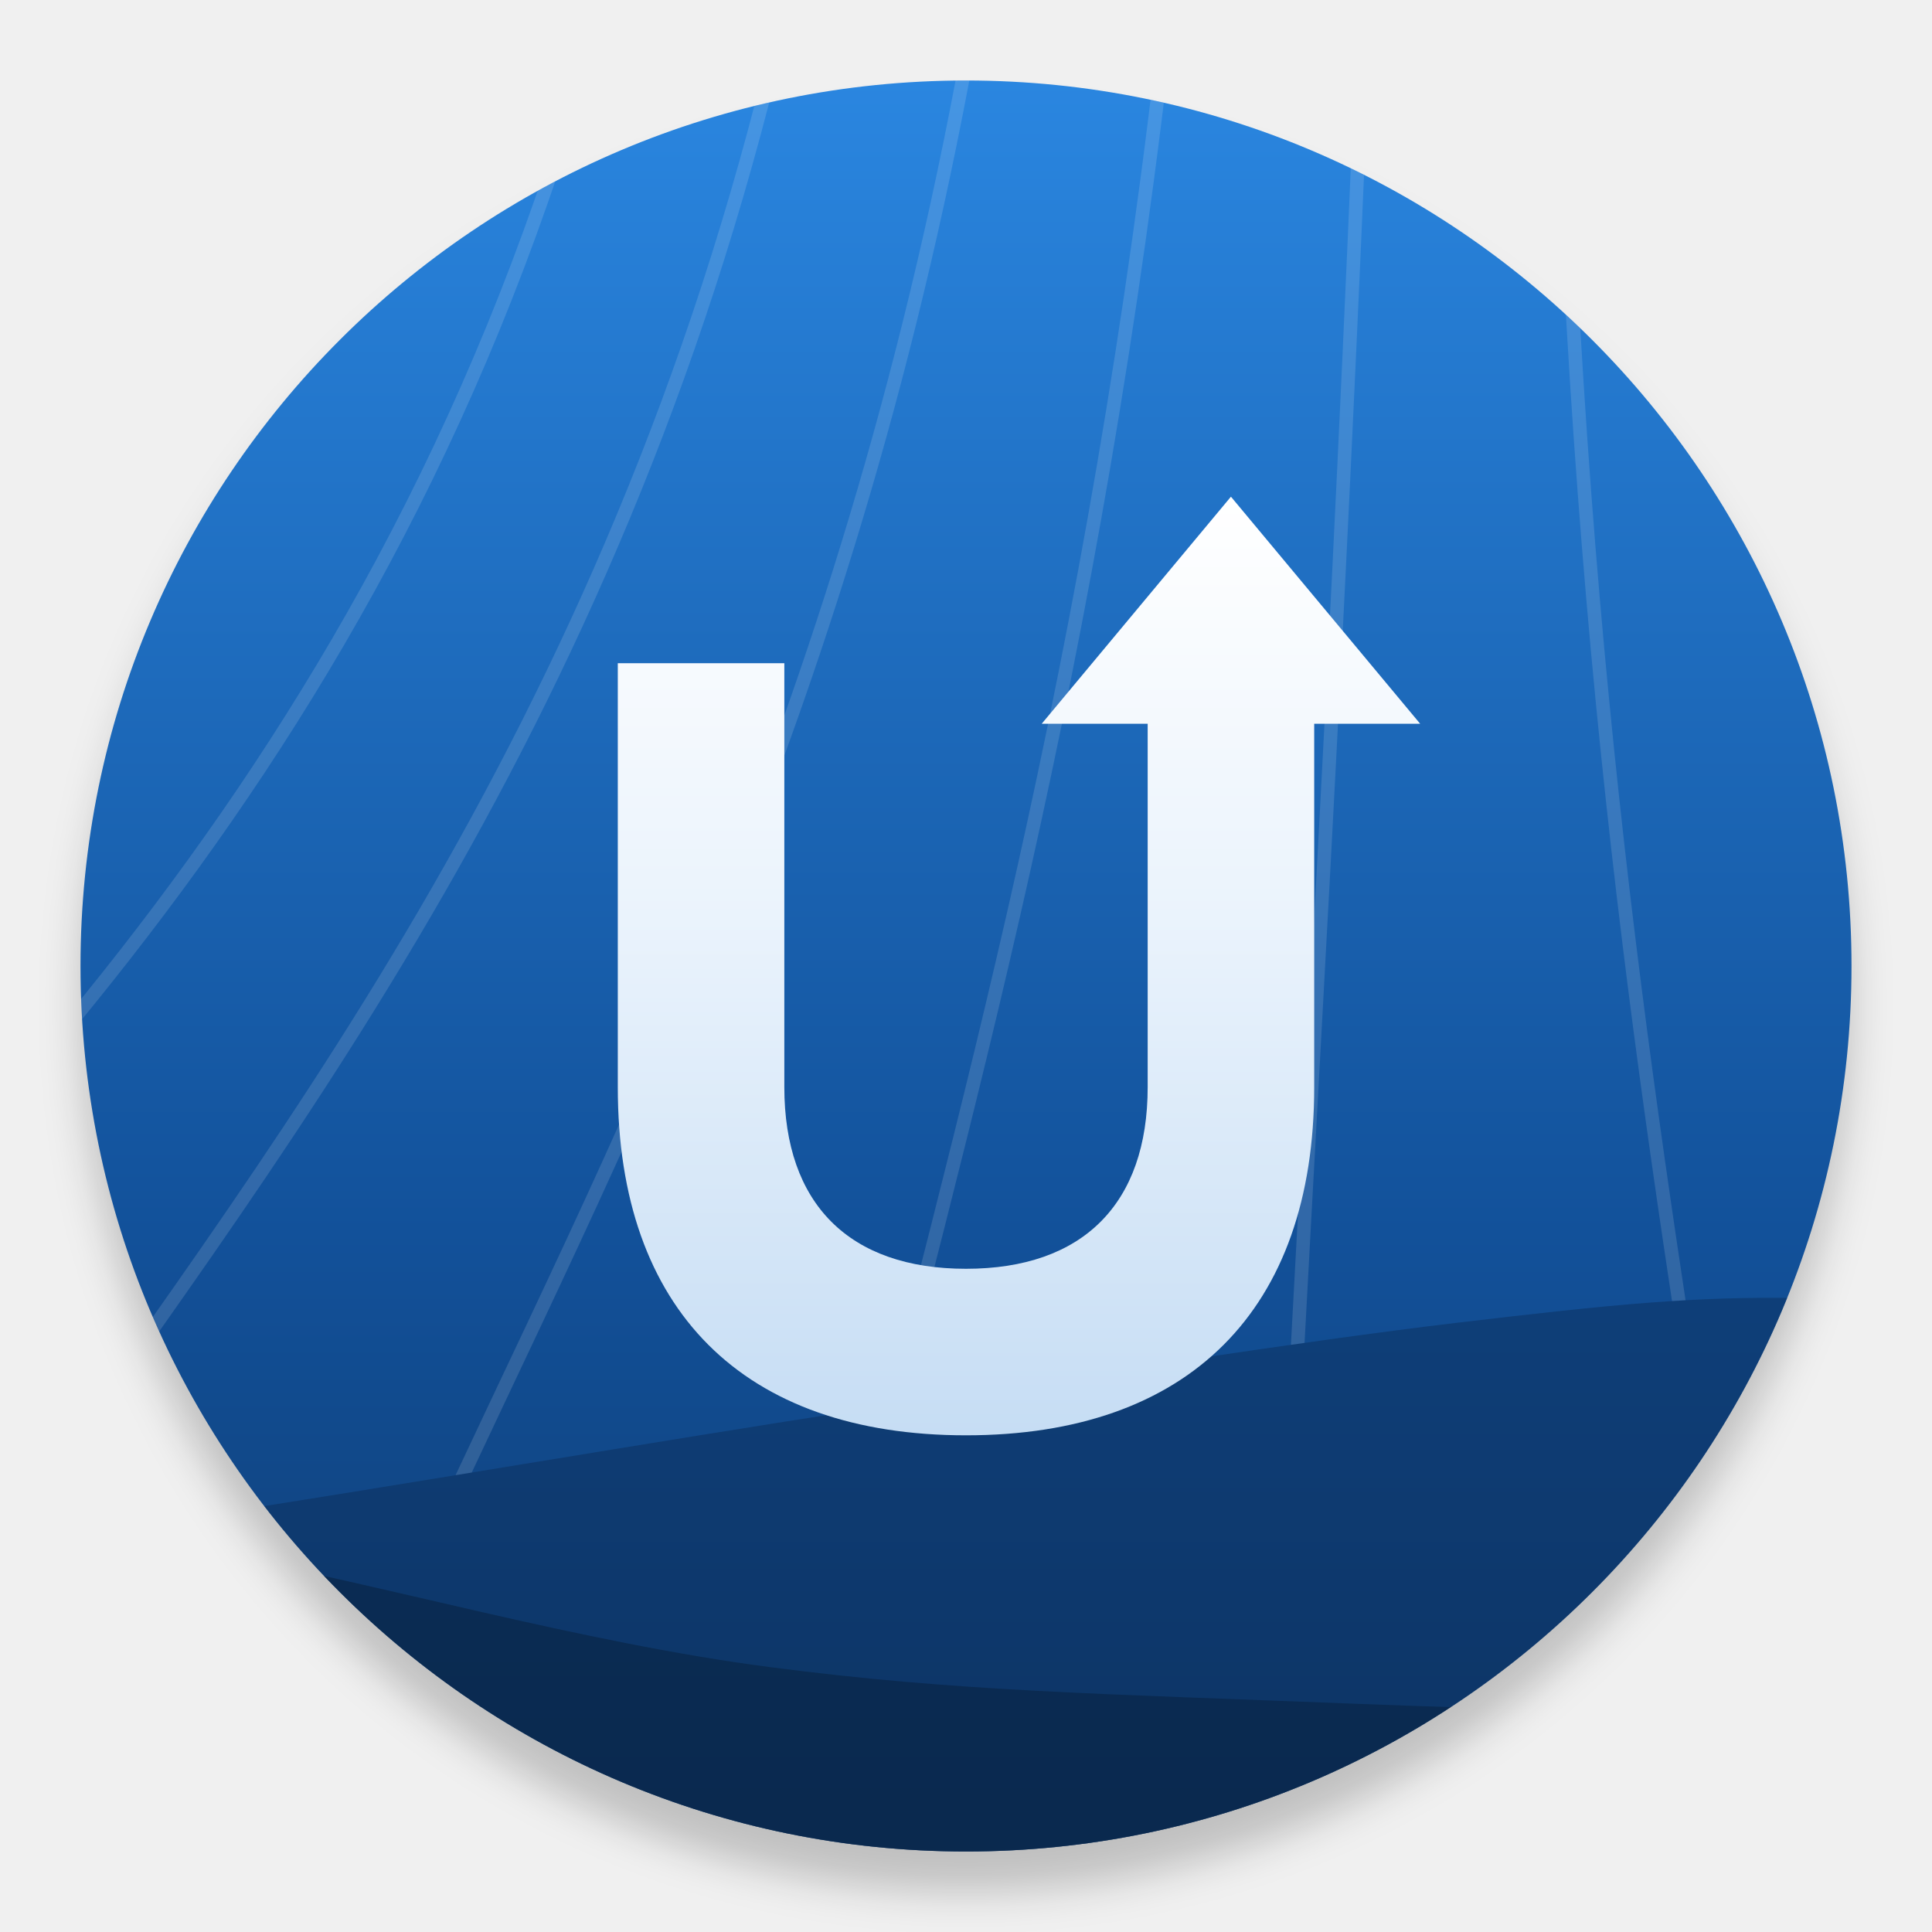
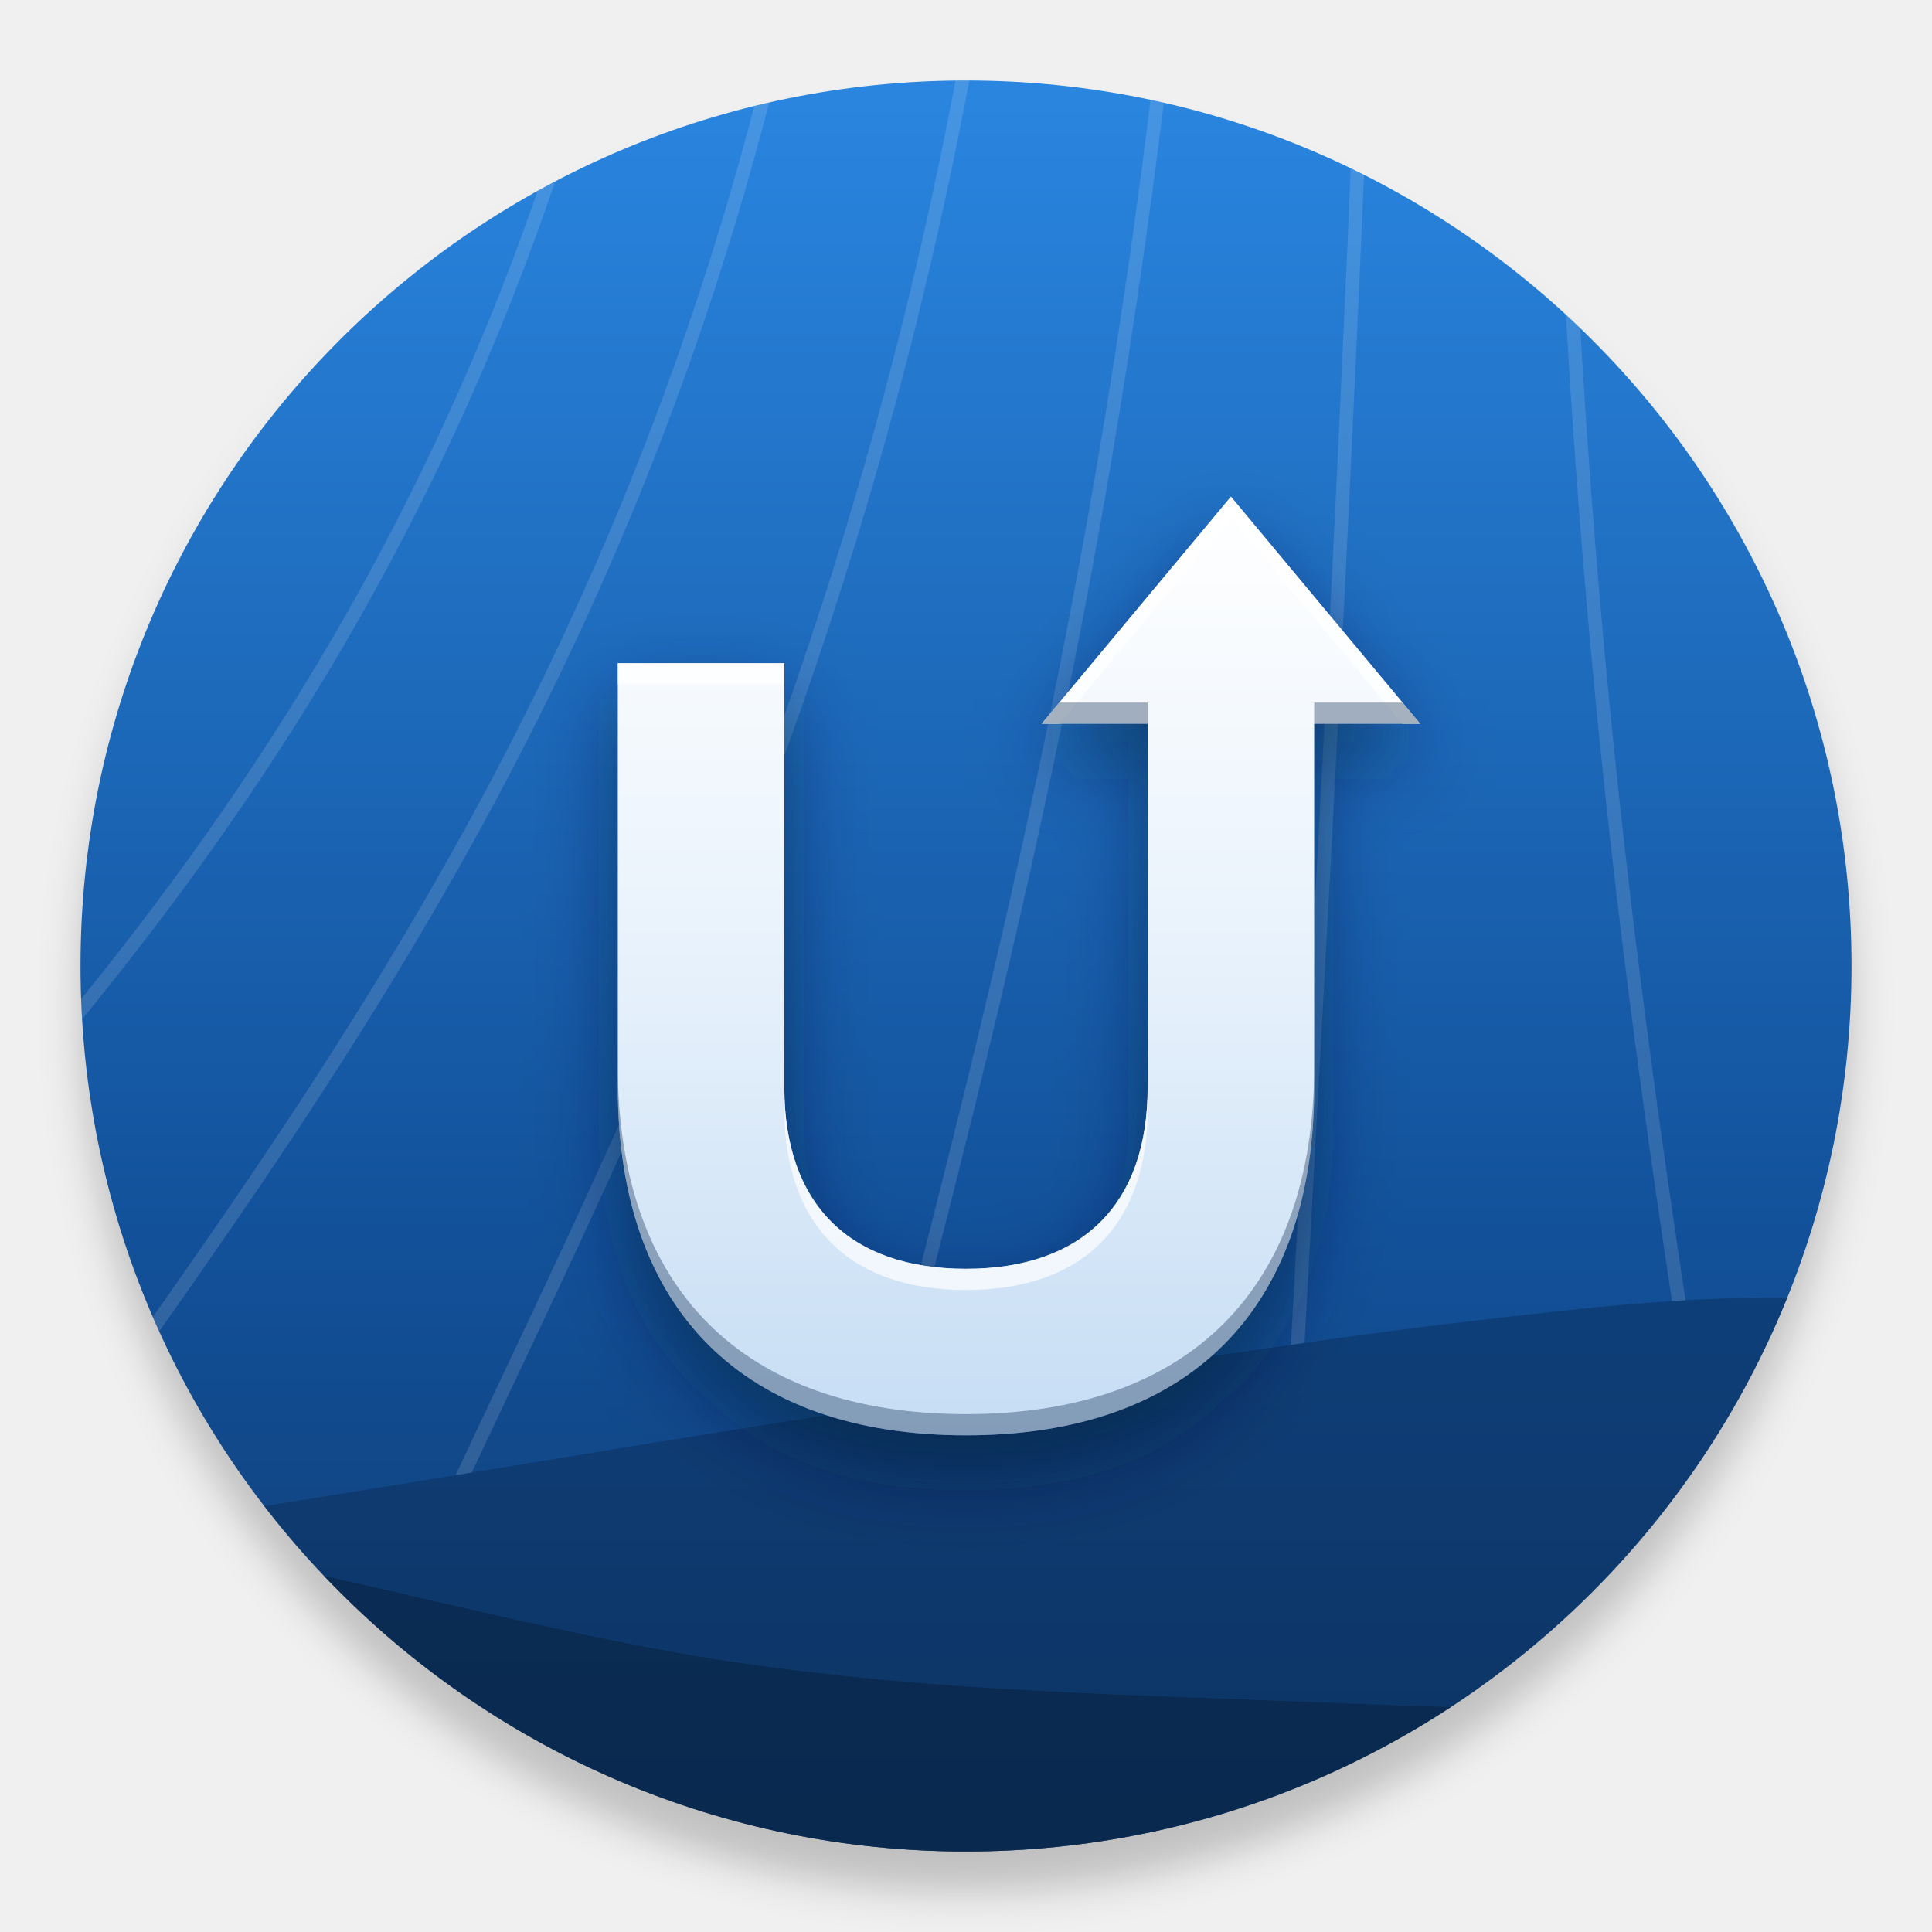
<svg xmlns="http://www.w3.org/2000/svg" width="48" height="48" viewBox="0 0 48 48" role="img" aria-label="Updraft legacy round Android launcher icon">
  <defs>
    <clipPath id="tile">
      <circle cx="24" cy="24" r="22" />
    </clipPath>
    <filter id="shadow" x="-10%" y="-10%" width="120%" height="130%">
      <feGaussianBlur stdDeviation="0.5" />
    </filter>
  </defs>
  <g transform="translate(0 1)" filter="url(#shadow)" opacity="0.2">
    <circle cx="24" cy="24" r="22" fill="#000" />
  </g>
  <g clip-path="url(#tile)">
    <svg x="2" y="2" width="44" height="44" viewBox="0 0 512 512">
      <defs>
+         <filter id="mark-shadow" x="-30%" y="-30%" width="160%" height="160%">
+           <feGaussianBlur stdDeviation="2.6" />
+         </filter>
+         <clipPath id="mark-clip">
+           <path d="M0 11H11V39C11 46.714 15.286 51 23 51S35 46.714 35 39V15H28L40.5 0 53 15H46V39C46 53.72 37.72 62 23 62S0 53.72 0 39Z" />
+         </clipPath>
        <linearGradient id="bg" gradientUnits="userSpaceOnUse" x1="256.00" y1="512.00" x2="256.00" y2="0.00">
          <stop offset="0" stop-color="#0F3A6E" />
          <stop offset="0.35" stop-color="#12519A" />
          <stop offset="1" stop-color="#2A86E0" />
        </linearGradient>
        <clipPath id="tshape">
          <rect width="512" height="512" fill="#000" />
        </clipPath>
        <linearGradient id="icon-mark" gradientUnits="userSpaceOnUse" x1="26.50" y1="62.00" x2="26.50" y2="0.00">
          <stop offset="0" stop-color="#C6DDF4" />
          <stop offset="0.55" stop-color="#EAF3FC" />
          <stop offset="1" stop-color="#FFFFFF" />
        </linearGradient>
      </defs>
      <rect width="512" height="512" fill="url(#bg)" />
      <g clip-path="url(#tshape)">
        <g transform="translate(-128 -128) scale(7.111111)">
          <defs>
            <clipPath id="sky">
              <path d="M-2 80C2 79.42 13.33 77.83 22 76.5C30.67 75.17 41.33 73.33 50 72C58.67 70.67 67.67 69.25 74 68.5C80.33 67.75 83.67 67.42 88 67.5C92.33 67.58 96.33 68.33 100 69C103.67 69.67 108.33 71.08 110 71.5V-10H-2Z" />
            </clipPath>
          </defs>
          <path fill="#0A2A52" fill-opacity="0.42" d="M-2 80C2 79.42 13.33 77.83 22 76.5C30.67 75.17 41.33 73.33 50 72C58.67 70.67 67.67 69.25 74 68.5C80.33 67.75 83.67 67.42 88 67.5C92.33 67.58 96.33 68.33 100 69C103.67 69.67 108.33 71.08 110 71.5V110H-2Z" />
          <path fill="#08213F" fill-opacity="0.55" d="M-2 77C0 76.83 5.67 75.83 10 76C14.33 76.17 18 76.92 24 78C30 79.08 38.33 81.5 46 82.5C53.67 83.5 59.33 83.58 70 84C80.67 84.42 103.33 84.83 110 85V110H-2Z" />
          <g clip-path="url(#sky)">
            <g fill="none" stroke="#FFFFFF" stroke-opacity="0.13" stroke-width="0.55" stroke-linecap="round">
              <path d="M-22 116 C-22 74 37 68 43 -8 M0 116 C0 76 45 63 50 -8 M22 116 C22 78 53 60 57 -8 M44 116 C44 79 61 57 64 -8 M66 116 C66 79 69 57 71 -8 M88 116 C88 78 77 60 78 -8 M110 116 C110 76 85 63 85 -8 M132 116 C132 74 93 68 92 -8" />
            </g>
          </g>
        </g>
      </g>
      <g transform="translate(155.3342 120.32) scale(4.376774)">
+         <path d="M0 11H11V39C11 46.714 15.286 51 23 51S35 46.714 35 39V15H28L40.5 0 53 15H46V39C46 53.72 37.72 62 23 62S0 53.72 0 39Z" fill="#041530" opacity="0.5" filter="url(#mark-shadow)" transform="translate(0 2.4)" />
+       </g>
+       <g transform="translate(155.3342 120.32) scale(4.376774)">
        <path fill="url(#icon-mark)" d="M0 11H11V39C11 46.714 15.286 51 23 51S35 46.714 35 39V15H28L40.5 0 53 15H46V39C46 53.72 37.72 62 23 62S0 53.72 0 39Z" />
+       </g>
+       <g transform="translate(155.3342 120.32) scale(4.376774)">
+         <g clip-path="url(#mark-clip)">
+           <path fill-rule="evenodd" fill="#FFFFFF" fill-opacity="0.7" d="M0 11H11V39C11 46.714 15.286 51 23 51S35 46.714 35 39V15H28L40.5 0 53 15H46V39C46 53.72 37.72 62 23 62S0 53.72 0 39Z M 0 12.4 H 11 V 40.4 C 11 48.114 15.286 52.4 23 52.4 S 35 48.114 35 40.4 V 16.4 H 28 L 40.5 1.4 53 16.4 H 46 V 40.4 C 46 55.12 37.72 63.4 23 63.4 S 0 55.12 0 40.4 Z" />
+           <path fill-rule="evenodd" fill="#06244A" fill-opacity="0.35" d="M0 11H11V39C11 46.714 15.286 51 23 51S35 46.714 35 39V15H28L40.5 0 53 15H46V39C46 53.72 37.72 62 23 62S0 53.72 0 39Z M 0 9.6 H 11 V 37.6 C 11 45.314 15.286 49.6 23 49.6 S 35 45.314 35 37.6 V 13.6 H 28 L 40.5 -1.4 53 13.6 H 46 V 37.6 C 46 52.32 37.72 60.6 23 60.6 S 0 52.32 0 37.6 Z" />
+         </g>
      </g>
    </svg>
  </g>
</svg>
